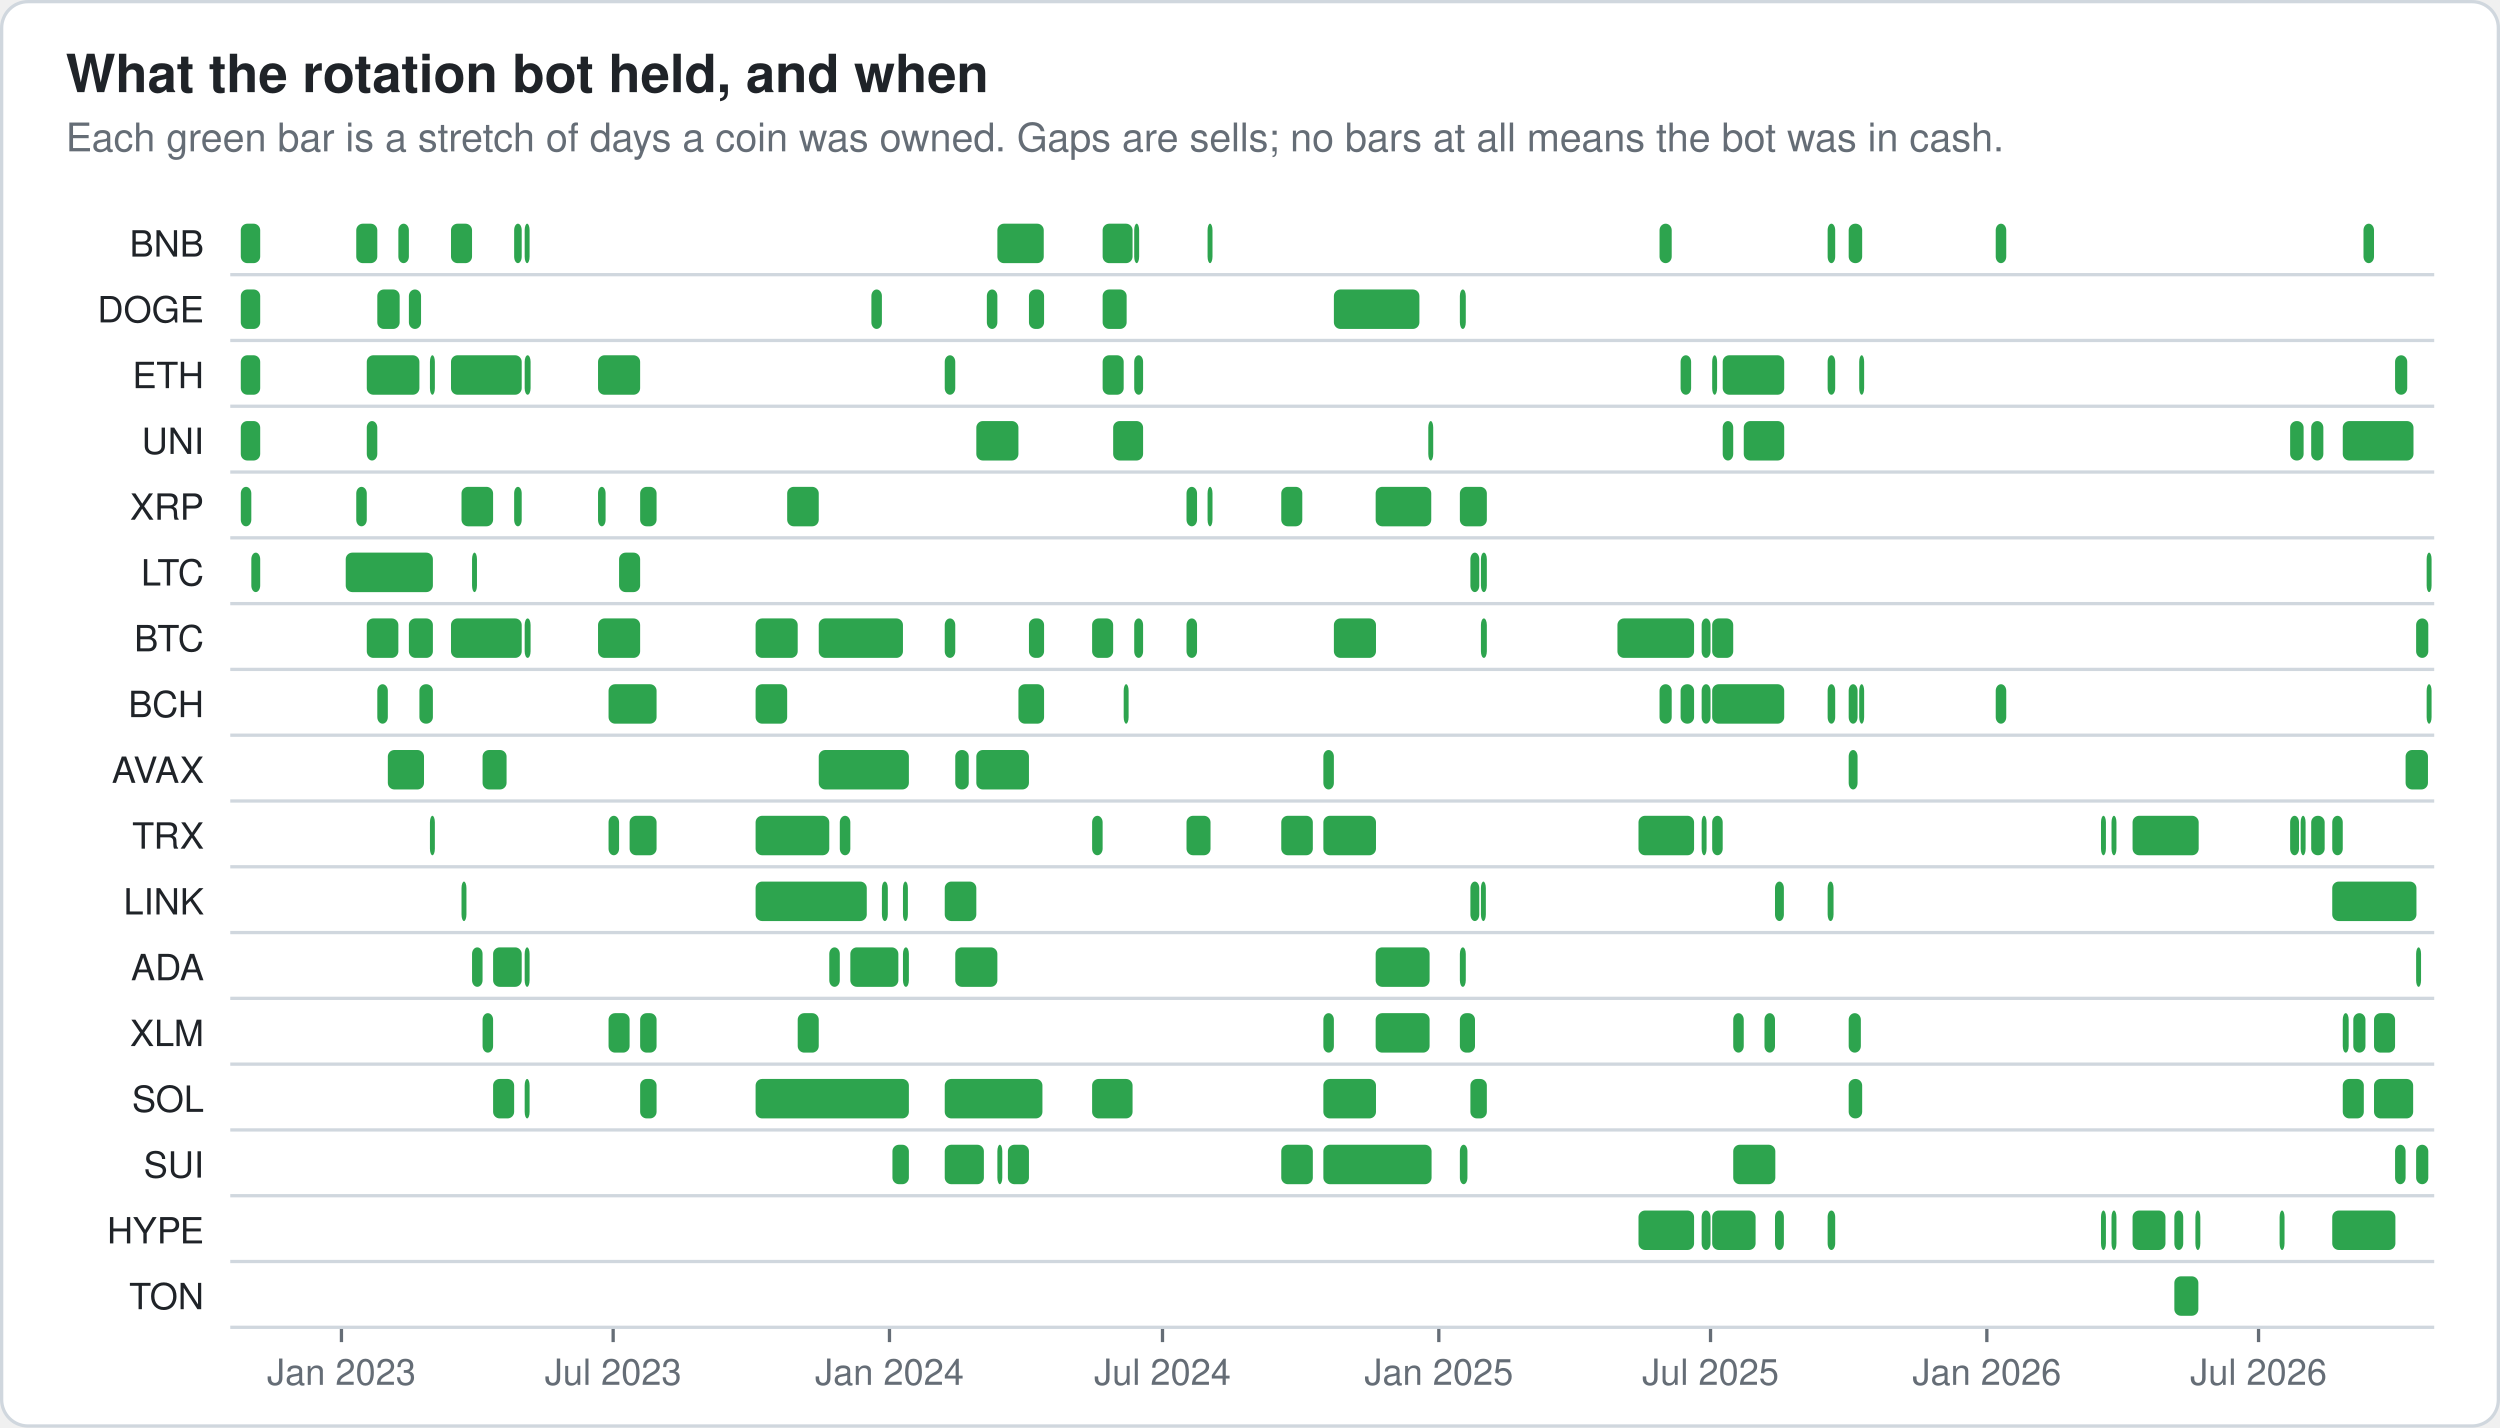
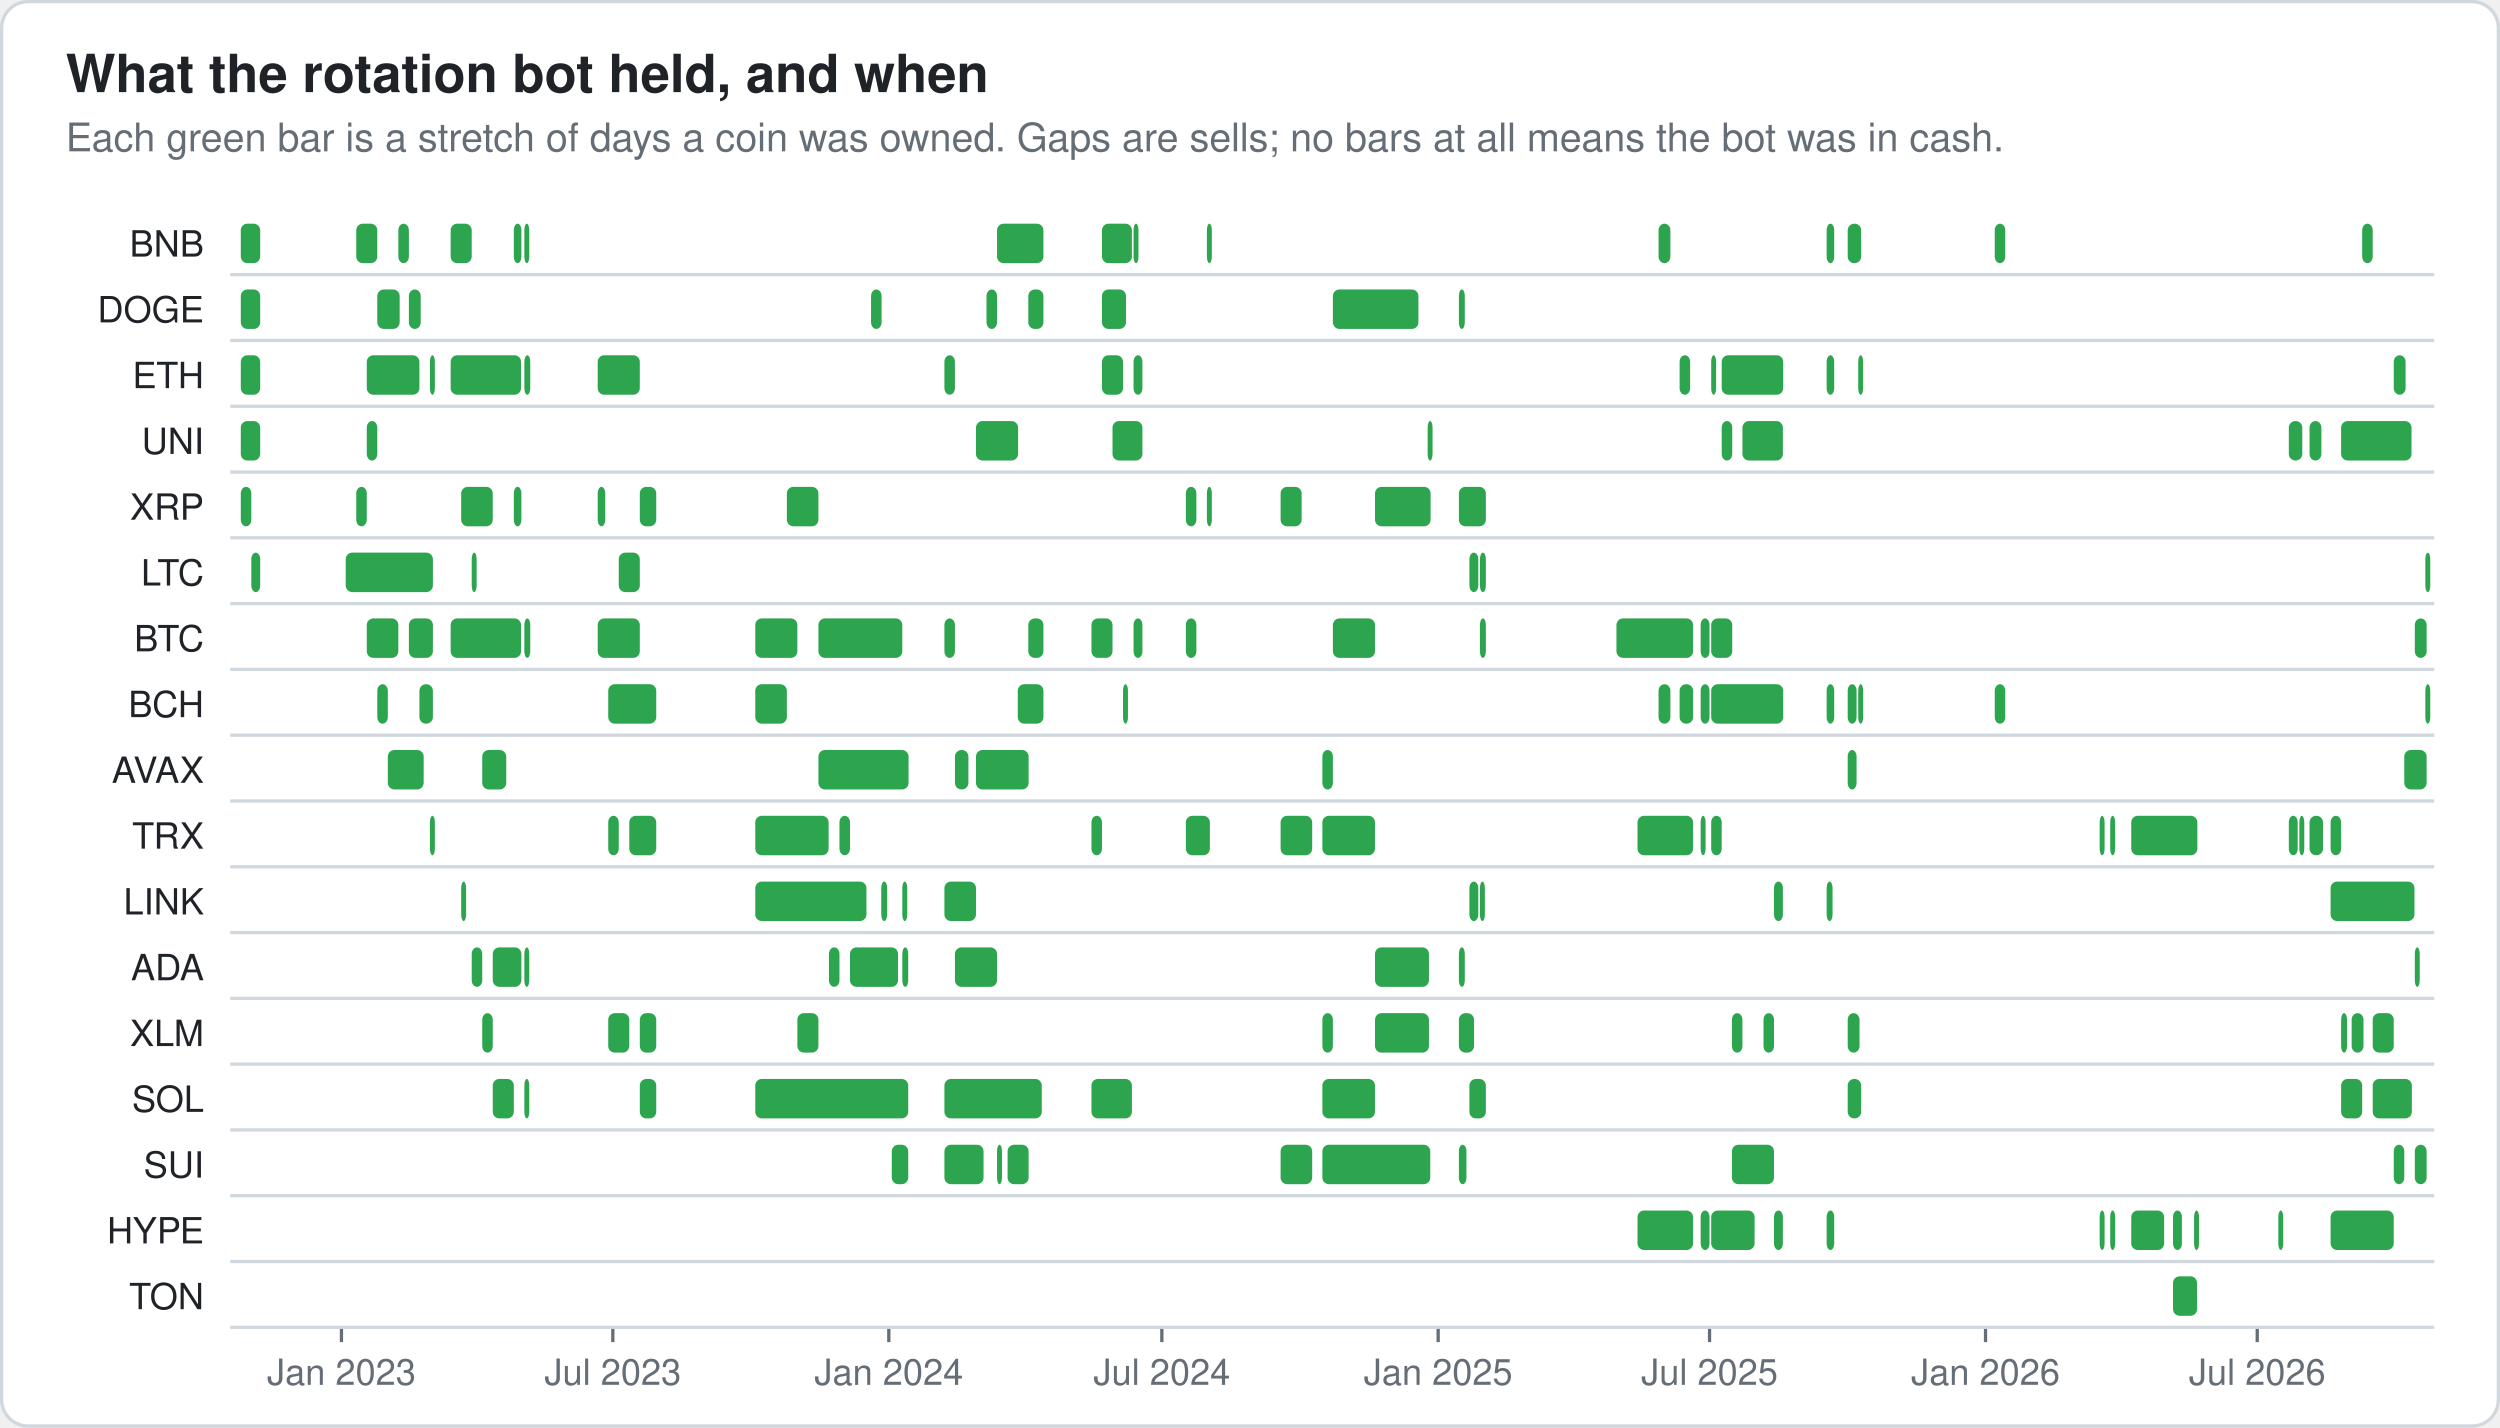
<svg xmlns="http://www.w3.org/2000/svg" width="760" height="434" viewBox="0 0 760 434" font-family="Helvetica, Arial, sans-serif">
  <rect x="0.5" y="0.5" width="759" height="433" rx="8" fill="#ffffff" stroke="#d0d7de" />
  <text x="20" y="28" font-size="16" font-weight="bold" fill="#1f2328">What the rotation bot held, and when</text>
  <text x="20" y="46" font-size="12" fill="#656d76">Each green bar is a stretch of days a coin was owned. Gaps are sells; no bars at all means the bot was in cash.</text>
  <text x="62" y="78" font-size="11" text-anchor="end" fill="#1f2328">BNB</text>
  <line x1="70" y1="83.5" x2="740" y2="83.5" stroke="#d0d7de" />
  <rect x="73.2" y="68" width="5.9" height="12" rx="2" fill="#2da44e" />
  <rect x="108.3" y="68" width="6.4" height="12" rx="2" fill="#2da44e" />
  <rect x="121.1" y="68" width="3.2" height="12" rx="2" fill="#2da44e" />
-   <rect x="137.1" y="68" width="6.4" height="12" rx="2" fill="#2da44e" />
-   <rect x="156.3" y="68" width="2.3" height="12" rx="2" fill="#2da44e" />
-   <rect x="159.5" y="68" width="1.5" height="12" rx="2" fill="#2da44e" />
-   <rect x="303.2" y="68" width="14.1" height="12" rx="2" fill="#2da44e" />
-   <rect x="335.2" y="68" width="9.1" height="12" rx="2" fill="#2da44e" />
-   <rect x="344.8" y="68" width="1.5" height="12" rx="2" fill="#2da44e" />
-   <rect x="367.1" y="68" width="1.5" height="12" rx="2" fill="#2da44e" />
-   <rect x="504.5" y="68" width="3.7" height="12" rx="2" fill="#2da44e" />
-   <rect x="555.6" y="68" width="2.3" height="12" rx="2" fill="#2da44e" />
-   <rect x="562.0" y="68" width="4.1" height="12" rx="2" fill="#2da44e" />
-   <rect x="606.7" y="68" width="3.2" height="12" rx="2" fill="#2da44e" />
-   <rect x="718.5" y="68" width="3.2" height="12" rx="2" fill="#2da44e" />
+   <rect x="137.0" y="68" width="6.4" height="12" rx="2" fill="#2da44e" />
+   <rect x="156.2" y="68" width="2.3" height="12" rx="2" fill="#2da44e" />
+   <rect x="159.4" y="68" width="1.5" height="12" rx="2" fill="#2da44e" />
+   <rect x="303.1" y="68" width="14.1" height="12" rx="2" fill="#2da44e" />
+   <rect x="335.0" y="68" width="9.1" height="12" rx="2" fill="#2da44e" />
+   <rect x="344.6" y="68" width="1.5" height="12" rx="2" fill="#2da44e" />
+   <rect x="366.9" y="68" width="1.5" height="12" rx="2" fill="#2da44e" />
+   <rect x="504.2" y="68" width="3.6" height="12" rx="2" fill="#2da44e" />
+   <rect x="555.3" y="68" width="2.3" height="12" rx="2" fill="#2da44e" />
+   <rect x="561.7" y="68" width="4.1" height="12" rx="2" fill="#2da44e" />
+   <rect x="606.4" y="68" width="3.2" height="12" rx="2" fill="#2da44e" />
+   <rect x="718.1" y="68" width="3.2" height="12" rx="2" fill="#2da44e" />
  <text x="62" y="98" font-size="11" text-anchor="end" fill="#1f2328">DOGE</text>
  <line x1="70" y1="103.5" x2="740" y2="103.5" stroke="#d0d7de" />
  <rect x="73.2" y="88" width="5.9" height="12" rx="2" fill="#2da44e" />
  <rect x="114.7" y="88" width="6.8" height="12" rx="2" fill="#2da44e" />
-   <rect x="124.3" y="88" width="3.7" height="12" rx="2" fill="#2da44e" />
-   <rect x="264.9" y="88" width="3.2" height="12" rx="2" fill="#2da44e" />
-   <rect x="300.0" y="88" width="3.2" height="12" rx="2" fill="#2da44e" />
-   <rect x="312.8" y="88" width="4.6" height="12" rx="2" fill="#2da44e" />
-   <rect x="335.2" y="88" width="7.3" height="12" rx="2" fill="#2da44e" />
-   <rect x="405.5" y="88" width="26.0" height="12" rx="2" fill="#2da44e" />
-   <rect x="443.8" y="88" width="1.8" height="12" rx="2" fill="#2da44e" />
+   <rect x="124.3" y="88" width="3.6" height="12" rx="2" fill="#2da44e" />
+   <rect x="264.8" y="88" width="3.2" height="12" rx="2" fill="#2da44e" />
+   <rect x="299.9" y="88" width="3.2" height="12" rx="2" fill="#2da44e" />
+   <rect x="312.6" y="88" width="4.6" height="12" rx="2" fill="#2da44e" />
+   <rect x="335.0" y="88" width="7.3" height="12" rx="2" fill="#2da44e" />
+   <rect x="405.2" y="88" width="26.0" height="12" rx="2" fill="#2da44e" />
+   <rect x="443.5" y="88" width="1.8" height="12" rx="2" fill="#2da44e" />
  <text x="62" y="118" font-size="11" text-anchor="end" fill="#1f2328">ETH</text>
  <line x1="70" y1="123.5" x2="740" y2="123.5" stroke="#d0d7de" />
  <rect x="73.2" y="108" width="5.9" height="12" rx="2" fill="#2da44e" />
  <rect x="111.5" y="108" width="16.0" height="12" rx="2" fill="#2da44e" />
  <rect x="130.7" y="108" width="1.5" height="12" rx="2" fill="#2da44e" />
-   <rect x="137.1" y="108" width="21.5" height="12" rx="2" fill="#2da44e" />
-   <rect x="159.5" y="108" width="1.8" height="12" rx="2" fill="#2da44e" />
-   <rect x="181.8" y="108" width="12.8" height="12" rx="2" fill="#2da44e" />
-   <rect x="287.2" y="108" width="3.2" height="12" rx="2" fill="#2da44e" />
-   <rect x="335.2" y="108" width="6.4" height="12" rx="2" fill="#2da44e" />
-   <rect x="344.8" y="108" width="2.7" height="12" rx="2" fill="#2da44e" />
-   <rect x="510.9" y="108" width="3.2" height="12" rx="2" fill="#2da44e" />
-   <rect x="520.5" y="108" width="1.5" height="12" rx="2" fill="#2da44e" />
-   <rect x="523.7" y="108" width="18.7" height="12" rx="2" fill="#2da44e" />
-   <rect x="555.6" y="108" width="2.3" height="12" rx="2" fill="#2da44e" />
-   <rect x="565.2" y="108" width="1.5" height="12" rx="2" fill="#2da44e" />
-   <rect x="728.1" y="108" width="3.7" height="12" rx="2" fill="#2da44e" />
+   <rect x="137.0" y="108" width="21.4" height="12" rx="2" fill="#2da44e" />
+   <rect x="159.4" y="108" width="1.8" height="12" rx="2" fill="#2da44e" />
+   <rect x="181.7" y="108" width="12.8" height="12" rx="2" fill="#2da44e" />
+   <rect x="287.1" y="108" width="3.2" height="12" rx="2" fill="#2da44e" />
+   <rect x="335.0" y="108" width="6.4" height="12" rx="2" fill="#2da44e" />
+   <rect x="344.6" y="108" width="2.7" height="12" rx="2" fill="#2da44e" />
+   <rect x="510.6" y="108" width="3.2" height="12" rx="2" fill="#2da44e" />
+   <rect x="520.2" y="108" width="1.5" height="12" rx="2" fill="#2da44e" />
+   <rect x="523.4" y="108" width="18.7" height="12" rx="2" fill="#2da44e" />
+   <rect x="555.3" y="108" width="2.3" height="12" rx="2" fill="#2da44e" />
+   <rect x="564.9" y="108" width="1.5" height="12" rx="2" fill="#2da44e" />
+   <rect x="727.7" y="108" width="3.6" height="12" rx="2" fill="#2da44e" />
  <text x="62" y="138" font-size="11" text-anchor="end" fill="#1f2328">UNI</text>
  <line x1="70" y1="143.5" x2="740" y2="143.5" stroke="#d0d7de" />
  <rect x="73.2" y="128" width="5.9" height="12" rx="2" fill="#2da44e" />
  <rect x="111.5" y="128" width="3.2" height="12" rx="2" fill="#2da44e" />
-   <rect x="296.8" y="128" width="12.8" height="12" rx="2" fill="#2da44e" />
-   <rect x="338.4" y="128" width="9.1" height="12" rx="2" fill="#2da44e" />
-   <rect x="434.2" y="128" width="1.5" height="12" rx="2" fill="#2da44e" />
-   <rect x="523.7" y="128" width="3.2" height="12" rx="2" fill="#2da44e" />
-   <rect x="530.1" y="128" width="12.3" height="12" rx="2" fill="#2da44e" />
-   <rect x="696.2" y="128" width="4.1" height="12" rx="2" fill="#2da44e" />
-   <rect x="702.6" y="128" width="3.7" height="12" rx="2" fill="#2da44e" />
-   <rect x="712.2" y="128" width="21.5" height="12" rx="2" fill="#2da44e" />
+   <rect x="296.7" y="128" width="12.8" height="12" rx="2" fill="#2da44e" />
+   <rect x="338.2" y="128" width="9.1" height="12" rx="2" fill="#2da44e" />
+   <rect x="434.0" y="128" width="1.5" height="12" rx="2" fill="#2da44e" />
+   <rect x="523.4" y="128" width="3.2" height="12" rx="2" fill="#2da44e" />
+   <rect x="529.7" y="128" width="12.3" height="12" rx="2" fill="#2da44e" />
+   <rect x="695.8" y="128" width="4.1" height="12" rx="2" fill="#2da44e" />
+   <rect x="702.1" y="128" width="3.6" height="12" rx="2" fill="#2da44e" />
+   <rect x="711.7" y="128" width="21.4" height="12" rx="2" fill="#2da44e" />
  <text x="62" y="158" font-size="11" text-anchor="end" fill="#1f2328">XRP</text>
  <line x1="70" y1="163.5" x2="740" y2="163.5" stroke="#d0d7de" />
  <rect x="73.2" y="148" width="3.2" height="12" rx="2" fill="#2da44e" />
  <rect x="108.3" y="148" width="3.2" height="12" rx="2" fill="#2da44e" />
-   <rect x="140.3" y="148" width="9.6" height="12" rx="2" fill="#2da44e" />
-   <rect x="156.3" y="148" width="2.3" height="12" rx="2" fill="#2da44e" />
-   <rect x="181.8" y="148" width="2.3" height="12" rx="2" fill="#2da44e" />
-   <rect x="194.6" y="148" width="5.0" height="12" rx="2" fill="#2da44e" />
-   <rect x="239.3" y="148" width="9.6" height="12" rx="2" fill="#2da44e" />
-   <rect x="360.7" y="148" width="3.2" height="12" rx="2" fill="#2da44e" />
-   <rect x="367.1" y="148" width="1.5" height="12" rx="2" fill="#2da44e" />
-   <rect x="389.5" y="148" width="6.4" height="12" rx="2" fill="#2da44e" />
-   <rect x="418.2" y="148" width="16.9" height="12" rx="2" fill="#2da44e" />
-   <rect x="443.8" y="148" width="8.2" height="12" rx="2" fill="#2da44e" />
+   <rect x="140.2" y="148" width="9.6" height="12" rx="2" fill="#2da44e" />
+   <rect x="156.2" y="148" width="2.3" height="12" rx="2" fill="#2da44e" />
+   <rect x="181.7" y="148" width="2.3" height="12" rx="2" fill="#2da44e" />
+   <rect x="194.5" y="148" width="5.0" height="12" rx="2" fill="#2da44e" />
+   <rect x="239.2" y="148" width="9.6" height="12" rx="2" fill="#2da44e" />
+   <rect x="360.5" y="148" width="3.2" height="12" rx="2" fill="#2da44e" />
+   <rect x="366.9" y="148" width="1.5" height="12" rx="2" fill="#2da44e" />
+   <rect x="389.3" y="148" width="6.4" height="12" rx="2" fill="#2da44e" />
+   <rect x="418.0" y="148" width="16.9" height="12" rx="2" fill="#2da44e" />
+   <rect x="443.5" y="148" width="8.2" height="12" rx="2" fill="#2da44e" />
  <text x="62" y="178" font-size="11" text-anchor="end" fill="#1f2328">LTC</text>
  <line x1="70" y1="183.5" x2="740" y2="183.5" stroke="#d0d7de" />
  <rect x="76.4" y="168" width="2.7" height="12" rx="2" fill="#2da44e" />
  <rect x="105.1" y="168" width="26.5" height="12" rx="2" fill="#2da44e" />
-   <rect x="143.5" y="168" width="1.5" height="12" rx="2" fill="#2da44e" />
-   <rect x="188.2" y="168" width="6.4" height="12" rx="2" fill="#2da44e" />
-   <rect x="447.0" y="168" width="2.7" height="12" rx="2" fill="#2da44e" />
-   <rect x="450.2" y="168" width="1.8" height="12" rx="2" fill="#2da44e" />
-   <rect x="737.7" y="168" width="1.5" height="12" rx="2" fill="#2da44e" />
+   <rect x="143.4" y="168" width="1.5" height="12" rx="2" fill="#2da44e" />
+   <rect x="188.1" y="168" width="6.4" height="12" rx="2" fill="#2da44e" />
+   <rect x="446.7" y="168" width="2.7" height="12" rx="2" fill="#2da44e" />
+   <rect x="449.9" y="168" width="1.8" height="12" rx="2" fill="#2da44e" />
+   <rect x="737.3" y="168" width="1.5" height="12" rx="2" fill="#2da44e" />
  <text x="62" y="198" font-size="11" text-anchor="end" fill="#1f2328">BTC</text>
  <line x1="70" y1="203.5" x2="740" y2="203.5" stroke="#d0d7de" />
  <rect x="111.5" y="188" width="9.6" height="12" rx="2" fill="#2da44e" />
  <rect x="124.3" y="188" width="7.3" height="12" rx="2" fill="#2da44e" />
-   <rect x="137.1" y="188" width="21.5" height="12" rx="2" fill="#2da44e" />
-   <rect x="159.5" y="188" width="1.8" height="12" rx="2" fill="#2da44e" />
-   <rect x="181.8" y="188" width="12.8" height="12" rx="2" fill="#2da44e" />
-   <rect x="229.7" y="188" width="12.8" height="12" rx="2" fill="#2da44e" />
-   <rect x="248.9" y="188" width="25.6" height="12" rx="2" fill="#2da44e" />
-   <rect x="287.2" y="188" width="3.2" height="12" rx="2" fill="#2da44e" />
-   <rect x="312.8" y="188" width="4.6" height="12" rx="2" fill="#2da44e" />
-   <rect x="332.0" y="188" width="6.4" height="12" rx="2" fill="#2da44e" />
-   <rect x="344.8" y="188" width="2.7" height="12" rx="2" fill="#2da44e" />
-   <rect x="360.7" y="188" width="3.2" height="12" rx="2" fill="#2da44e" />
-   <rect x="405.5" y="188" width="12.8" height="12" rx="2" fill="#2da44e" />
-   <rect x="450.2" y="188" width="1.8" height="12" rx="2" fill="#2da44e" />
-   <rect x="491.7" y="188" width="23.3" height="12" rx="2" fill="#2da44e" />
-   <rect x="517.3" y="188" width="2.7" height="12" rx="2" fill="#2da44e" />
-   <rect x="520.5" y="188" width="6.4" height="12" rx="2" fill="#2da44e" />
-   <rect x="734.5" y="188" width="3.7" height="12" rx="2" fill="#2da44e" />
+   <rect x="137.0" y="188" width="21.4" height="12" rx="2" fill="#2da44e" />
+   <rect x="159.4" y="188" width="1.8" height="12" rx="2" fill="#2da44e" />
+   <rect x="181.7" y="188" width="12.8" height="12" rx="2" fill="#2da44e" />
+   <rect x="229.6" y="188" width="12.8" height="12" rx="2" fill="#2da44e" />
+   <rect x="248.8" y="188" width="25.5" height="12" rx="2" fill="#2da44e" />
+   <rect x="287.1" y="188" width="3.2" height="12" rx="2" fill="#2da44e" />
+   <rect x="312.6" y="188" width="4.6" height="12" rx="2" fill="#2da44e" />
+   <rect x="331.8" y="188" width="6.4" height="12" rx="2" fill="#2da44e" />
+   <rect x="344.6" y="188" width="2.7" height="12" rx="2" fill="#2da44e" />
+   <rect x="360.5" y="188" width="3.2" height="12" rx="2" fill="#2da44e" />
+   <rect x="405.2" y="188" width="12.8" height="12" rx="2" fill="#2da44e" />
+   <rect x="449.9" y="188" width="1.8" height="12" rx="2" fill="#2da44e" />
+   <rect x="491.4" y="188" width="23.3" height="12" rx="2" fill="#2da44e" />
+   <rect x="517.0" y="188" width="2.7" height="12" rx="2" fill="#2da44e" />
+   <rect x="520.2" y="188" width="6.4" height="12" rx="2" fill="#2da44e" />
+   <rect x="734.1" y="188" width="3.6" height="12" rx="2" fill="#2da44e" />
  <text x="62" y="218" font-size="11" text-anchor="end" fill="#1f2328">BCH</text>
  <line x1="70" y1="223.5" x2="740" y2="223.5" stroke="#d0d7de" />
  <rect x="114.7" y="208" width="3.2" height="12" rx="2" fill="#2da44e" />
  <rect x="127.5" y="208" width="4.1" height="12" rx="2" fill="#2da44e" />
-   <rect x="185.0" y="208" width="14.6" height="12" rx="2" fill="#2da44e" />
-   <rect x="229.7" y="208" width="9.6" height="12" rx="2" fill="#2da44e" />
-   <rect x="309.6" y="208" width="7.8" height="12" rx="2" fill="#2da44e" />
-   <rect x="341.6" y="208" width="1.5" height="12" rx="2" fill="#2da44e" />
-   <rect x="504.5" y="208" width="3.7" height="12" rx="2" fill="#2da44e" />
-   <rect x="510.9" y="208" width="4.1" height="12" rx="2" fill="#2da44e" />
-   <rect x="517.3" y="208" width="2.7" height="12" rx="2" fill="#2da44e" />
-   <rect x="520.5" y="208" width="21.9" height="12" rx="2" fill="#2da44e" />
-   <rect x="555.6" y="208" width="2.3" height="12" rx="2" fill="#2da44e" />
-   <rect x="562.0" y="208" width="2.7" height="12" rx="2" fill="#2da44e" />
-   <rect x="565.2" y="208" width="1.5" height="12" rx="2" fill="#2da44e" />
-   <rect x="606.7" y="208" width="3.2" height="12" rx="2" fill="#2da44e" />
-   <rect x="737.7" y="208" width="1.5" height="12" rx="2" fill="#2da44e" />
+   <rect x="184.9" y="208" width="14.6" height="12" rx="2" fill="#2da44e" />
+   <rect x="229.6" y="208" width="9.6" height="12" rx="2" fill="#2da44e" />
+   <rect x="309.4" y="208" width="7.8" height="12" rx="2" fill="#2da44e" />
+   <rect x="341.4" y="208" width="1.5" height="12" rx="2" fill="#2da44e" />
+   <rect x="504.2" y="208" width="3.6" height="12" rx="2" fill="#2da44e" />
+   <rect x="510.6" y="208" width="4.1" height="12" rx="2" fill="#2da44e" />
+   <rect x="517.0" y="208" width="2.7" height="12" rx="2" fill="#2da44e" />
+   <rect x="520.2" y="208" width="21.9" height="12" rx="2" fill="#2da44e" />
+   <rect x="555.3" y="208" width="2.3" height="12" rx="2" fill="#2da44e" />
+   <rect x="561.7" y="208" width="2.7" height="12" rx="2" fill="#2da44e" />
+   <rect x="564.9" y="208" width="1.5" height="12" rx="2" fill="#2da44e" />
+   <rect x="606.4" y="208" width="3.2" height="12" rx="2" fill="#2da44e" />
+   <rect x="737.3" y="208" width="1.5" height="12" rx="2" fill="#2da44e" />
  <text x="62" y="238" font-size="11" text-anchor="end" fill="#1f2328">AVAX</text>
  <line x1="70" y1="243.5" x2="740" y2="243.5" stroke="#d0d7de" />
-   <rect x="117.9" y="228" width="11.0" height="12" rx="2" fill="#2da44e" />
-   <rect x="146.7" y="228" width="7.3" height="12" rx="2" fill="#2da44e" />
-   <rect x="248.9" y="228" width="27.4" height="12" rx="2" fill="#2da44e" />
-   <rect x="290.4" y="228" width="4.1" height="12" rx="2" fill="#2da44e" />
-   <rect x="296.8" y="228" width="16.0" height="12" rx="2" fill="#2da44e" />
-   <rect x="402.3" y="228" width="3.2" height="12" rx="2" fill="#2da44e" />
-   <rect x="562.0" y="228" width="2.7" height="12" rx="2" fill="#2da44e" />
-   <rect x="731.3" y="228" width="6.8" height="12" rx="2" fill="#2da44e" />
+   <rect x="117.9" y="228" width="10.9" height="12" rx="2" fill="#2da44e" />
+   <rect x="146.6" y="228" width="7.3" height="12" rx="2" fill="#2da44e" />
+   <rect x="248.8" y="228" width="27.4" height="12" rx="2" fill="#2da44e" />
+   <rect x="290.3" y="228" width="4.1" height="12" rx="2" fill="#2da44e" />
+   <rect x="296.7" y="228" width="16.0" height="12" rx="2" fill="#2da44e" />
+   <rect x="402.0" y="228" width="3.2" height="12" rx="2" fill="#2da44e" />
+   <rect x="561.7" y="228" width="2.7" height="12" rx="2" fill="#2da44e" />
+   <rect x="730.9" y="228" width="6.8" height="12" rx="2" fill="#2da44e" />
  <text x="62" y="258" font-size="11" text-anchor="end" fill="#1f2328">TRX</text>
  <line x1="70" y1="263.5" x2="740" y2="263.5" stroke="#d0d7de" />
  <rect x="130.7" y="248" width="1.5" height="12" rx="2" fill="#2da44e" />
-   <rect x="185.0" y="248" width="3.2" height="12" rx="2" fill="#2da44e" />
-   <rect x="191.4" y="248" width="8.2" height="12" rx="2" fill="#2da44e" />
-   <rect x="229.7" y="248" width="22.4" height="12" rx="2" fill="#2da44e" />
-   <rect x="255.3" y="248" width="3.2" height="12" rx="2" fill="#2da44e" />
-   <rect x="332.0" y="248" width="3.2" height="12" rx="2" fill="#2da44e" />
-   <rect x="360.7" y="248" width="7.3" height="12" rx="2" fill="#2da44e" />
-   <rect x="389.5" y="248" width="9.6" height="12" rx="2" fill="#2da44e" />
-   <rect x="402.3" y="248" width="16.0" height="12" rx="2" fill="#2da44e" />
-   <rect x="498.1" y="248" width="16.9" height="12" rx="2" fill="#2da44e" />
-   <rect x="517.3" y="248" width="1.5" height="12" rx="2" fill="#2da44e" />
-   <rect x="520.5" y="248" width="3.2" height="12" rx="2" fill="#2da44e" />
-   <rect x="638.7" y="248" width="1.5" height="12" rx="2" fill="#2da44e" />
-   <rect x="641.9" y="248" width="1.5" height="12" rx="2" fill="#2da44e" />
-   <rect x="648.3" y="248" width="20.1" height="12" rx="2" fill="#2da44e" />
-   <rect x="696.2" y="248" width="2.7" height="12" rx="2" fill="#2da44e" />
-   <rect x="699.4" y="248" width="1.5" height="12" rx="2" fill="#2da44e" />
-   <rect x="702.6" y="248" width="4.1" height="12" rx="2" fill="#2da44e" />
-   <rect x="709.0" y="248" width="3.2" height="12" rx="2" fill="#2da44e" />
+   <rect x="184.9" y="248" width="3.2" height="12" rx="2" fill="#2da44e" />
+   <rect x="191.3" y="248" width="8.2" height="12" rx="2" fill="#2da44e" />
+   <rect x="229.6" y="248" width="22.3" height="12" rx="2" fill="#2da44e" />
+   <rect x="255.2" y="248" width="3.2" height="12" rx="2" fill="#2da44e" />
+   <rect x="331.8" y="248" width="3.2" height="12" rx="2" fill="#2da44e" />
+   <rect x="360.5" y="248" width="7.3" height="12" rx="2" fill="#2da44e" />
+   <rect x="389.3" y="248" width="9.6" height="12" rx="2" fill="#2da44e" />
+   <rect x="402.0" y="248" width="16.0" height="12" rx="2" fill="#2da44e" />
+   <rect x="497.8" y="248" width="16.9" height="12" rx="2" fill="#2da44e" />
+   <rect x="517.0" y="248" width="1.5" height="12" rx="2" fill="#2da44e" />
+   <rect x="520.2" y="248" width="3.2" height="12" rx="2" fill="#2da44e" />
+   <rect x="638.3" y="248" width="1.5" height="12" rx="2" fill="#2da44e" />
+   <rect x="641.5" y="248" width="1.5" height="12" rx="2" fill="#2da44e" />
+   <rect x="647.9" y="248" width="20.1" height="12" rx="2" fill="#2da44e" />
+   <rect x="695.8" y="248" width="2.7" height="12" rx="2" fill="#2da44e" />
+   <rect x="699.0" y="248" width="1.5" height="12" rx="2" fill="#2da44e" />
+   <rect x="702.1" y="248" width="4.1" height="12" rx="2" fill="#2da44e" />
+   <rect x="708.5" y="248" width="3.2" height="12" rx="2" fill="#2da44e" />
  <text x="62" y="278" font-size="11" text-anchor="end" fill="#1f2328">LINK</text>
  <line x1="70" y1="283.5" x2="740" y2="283.5" stroke="#d0d7de" />
-   <rect x="140.3" y="268" width="1.5" height="12" rx="2" fill="#2da44e" />
-   <rect x="229.7" y="268" width="33.8" height="12" rx="2" fill="#2da44e" />
-   <rect x="268.1" y="268" width="1.8" height="12" rx="2" fill="#2da44e" />
-   <rect x="274.5" y="268" width="1.5" height="12" rx="2" fill="#2da44e" />
-   <rect x="287.2" y="268" width="9.6" height="12" rx="2" fill="#2da44e" />
-   <rect x="447.0" y="268" width="2.7" height="12" rx="2" fill="#2da44e" />
-   <rect x="450.2" y="268" width="1.5" height="12" rx="2" fill="#2da44e" />
-   <rect x="539.6" y="268" width="2.7" height="12" rx="2" fill="#2da44e" />
-   <rect x="555.6" y="268" width="1.8" height="12" rx="2" fill="#2da44e" />
-   <rect x="709.0" y="268" width="25.6" height="12" rx="2" fill="#2da44e" />
+   <rect x="140.2" y="268" width="1.5" height="12" rx="2" fill="#2da44e" />
+   <rect x="229.6" y="268" width="33.8" height="12" rx="2" fill="#2da44e" />
+   <rect x="267.9" y="268" width="1.8" height="12" rx="2" fill="#2da44e" />
+   <rect x="274.3" y="268" width="1.5" height="12" rx="2" fill="#2da44e" />
+   <rect x="287.1" y="268" width="9.6" height="12" rx="2" fill="#2da44e" />
+   <rect x="446.7" y="268" width="2.7" height="12" rx="2" fill="#2da44e" />
+   <rect x="449.9" y="268" width="1.5" height="12" rx="2" fill="#2da44e" />
+   <rect x="539.3" y="268" width="2.7" height="12" rx="2" fill="#2da44e" />
+   <rect x="555.3" y="268" width="1.8" height="12" rx="2" fill="#2da44e" />
+   <rect x="708.5" y="268" width="25.5" height="12" rx="2" fill="#2da44e" />
  <text x="62" y="298" font-size="11" text-anchor="end" fill="#1f2328">ADA</text>
  <line x1="70" y1="303.5" x2="740" y2="303.5" stroke="#d0d7de" />
-   <rect x="143.5" y="288" width="3.2" height="12" rx="2" fill="#2da44e" />
-   <rect x="149.9" y="288" width="8.7" height="12" rx="2" fill="#2da44e" />
-   <rect x="159.5" y="288" width="1.5" height="12" rx="2" fill="#2da44e" />
-   <rect x="252.1" y="288" width="3.2" height="12" rx="2" fill="#2da44e" />
-   <rect x="258.5" y="288" width="14.6" height="12" rx="2" fill="#2da44e" />
-   <rect x="274.5" y="288" width="1.8" height="12" rx="2" fill="#2da44e" />
-   <rect x="290.4" y="288" width="12.8" height="12" rx="2" fill="#2da44e" />
-   <rect x="418.2" y="288" width="16.4" height="12" rx="2" fill="#2da44e" />
-   <rect x="443.8" y="288" width="1.8" height="12" rx="2" fill="#2da44e" />
-   <rect x="734.5" y="288" width="1.5" height="12" rx="2" fill="#2da44e" />
+   <rect x="143.4" y="288" width="3.2" height="12" rx="2" fill="#2da44e" />
+   <rect x="149.8" y="288" width="8.7" height="12" rx="2" fill="#2da44e" />
+   <rect x="159.4" y="288" width="1.5" height="12" rx="2" fill="#2da44e" />
+   <rect x="252.0" y="288" width="3.2" height="12" rx="2" fill="#2da44e" />
+   <rect x="258.4" y="288" width="14.6" height="12" rx="2" fill="#2da44e" />
+   <rect x="274.3" y="288" width="1.8" height="12" rx="2" fill="#2da44e" />
+   <rect x="290.3" y="288" width="12.8" height="12" rx="2" fill="#2da44e" />
+   <rect x="418.0" y="288" width="16.4" height="12" rx="2" fill="#2da44e" />
+   <rect x="443.5" y="288" width="1.8" height="12" rx="2" fill="#2da44e" />
+   <rect x="734.1" y="288" width="1.5" height="12" rx="2" fill="#2da44e" />
  <text x="62" y="318" font-size="11" text-anchor="end" fill="#1f2328">XLM</text>
  <line x1="70" y1="323.5" x2="740" y2="323.5" stroke="#d0d7de" />
-   <rect x="146.7" y="308" width="3.2" height="12" rx="2" fill="#2da44e" />
-   <rect x="185.0" y="308" width="6.4" height="12" rx="2" fill="#2da44e" />
-   <rect x="194.6" y="308" width="5.0" height="12" rx="2" fill="#2da44e" />
-   <rect x="242.5" y="308" width="6.4" height="12" rx="2" fill="#2da44e" />
-   <rect x="402.3" y="308" width="3.2" height="12" rx="2" fill="#2da44e" />
-   <rect x="418.2" y="308" width="16.4" height="12" rx="2" fill="#2da44e" />
-   <rect x="443.8" y="308" width="4.6" height="12" rx="2" fill="#2da44e" />
-   <rect x="526.9" y="308" width="3.2" height="12" rx="2" fill="#2da44e" />
-   <rect x="536.4" y="308" width="3.2" height="12" rx="2" fill="#2da44e" />
-   <rect x="562.0" y="308" width="3.7" height="12" rx="2" fill="#2da44e" />
-   <rect x="712.2" y="308" width="1.8" height="12" rx="2" fill="#2da44e" />
-   <rect x="715.4" y="308" width="3.7" height="12" rx="2" fill="#2da44e" />
-   <rect x="721.7" y="308" width="6.4" height="12" rx="2" fill="#2da44e" />
+   <rect x="146.6" y="308" width="3.2" height="12" rx="2" fill="#2da44e" />
+   <rect x="184.9" y="308" width="6.4" height="12" rx="2" fill="#2da44e" />
+   <rect x="194.5" y="308" width="5.0" height="12" rx="2" fill="#2da44e" />
+   <rect x="242.4" y="308" width="6.4" height="12" rx="2" fill="#2da44e" />
+   <rect x="402.0" y="308" width="3.2" height="12" rx="2" fill="#2da44e" />
+   <rect x="418.0" y="308" width="16.4" height="12" rx="2" fill="#2da44e" />
+   <rect x="443.5" y="308" width="4.6" height="12" rx="2" fill="#2da44e" />
+   <rect x="526.5" y="308" width="3.2" height="12" rx="2" fill="#2da44e" />
+   <rect x="536.1" y="308" width="3.2" height="12" rx="2" fill="#2da44e" />
+   <rect x="561.7" y="308" width="3.6" height="12" rx="2" fill="#2da44e" />
+   <rect x="711.7" y="308" width="1.8" height="12" rx="2" fill="#2da44e" />
+   <rect x="714.9" y="308" width="3.6" height="12" rx="2" fill="#2da44e" />
+   <rect x="721.3" y="308" width="6.4" height="12" rx="2" fill="#2da44e" />
  <text x="62" y="338" font-size="11" text-anchor="end" fill="#1f2328">SOL</text>
  <line x1="70" y1="343.5" x2="740" y2="343.5" stroke="#d0d7de" />
-   <rect x="149.9" y="328" width="6.4" height="12" rx="2" fill="#2da44e" />
-   <rect x="159.5" y="328" width="1.5" height="12" rx="2" fill="#2da44e" />
-   <rect x="194.6" y="328" width="5.0" height="12" rx="2" fill="#2da44e" />
-   <rect x="229.7" y="328" width="46.6" height="12" rx="2" fill="#2da44e" />
-   <rect x="287.2" y="328" width="29.7" height="12" rx="2" fill="#2da44e" />
-   <rect x="332.0" y="328" width="12.3" height="12" rx="2" fill="#2da44e" />
-   <rect x="402.3" y="328" width="16.0" height="12" rx="2" fill="#2da44e" />
-   <rect x="447.0" y="328" width="5.0" height="12" rx="2" fill="#2da44e" />
-   <rect x="562.0" y="328" width="4.1" height="12" rx="2" fill="#2da44e" />
-   <rect x="712.2" y="328" width="6.4" height="12" rx="2" fill="#2da44e" />
-   <rect x="721.7" y="328" width="11.9" height="12" rx="2" fill="#2da44e" />
+   <rect x="149.8" y="328" width="6.4" height="12" rx="2" fill="#2da44e" />
+   <rect x="159.4" y="328" width="1.5" height="12" rx="2" fill="#2da44e" />
+   <rect x="194.5" y="328" width="5.0" height="12" rx="2" fill="#2da44e" />
+   <rect x="229.6" y="328" width="46.5" height="12" rx="2" fill="#2da44e" />
+   <rect x="287.1" y="328" width="29.6" height="12" rx="2" fill="#2da44e" />
+   <rect x="331.8" y="328" width="12.3" height="12" rx="2" fill="#2da44e" />
+   <rect x="402.0" y="328" width="16.0" height="12" rx="2" fill="#2da44e" />
+   <rect x="446.7" y="328" width="5.0" height="12" rx="2" fill="#2da44e" />
+   <rect x="561.7" y="328" width="4.1" height="12" rx="2" fill="#2da44e" />
+   <rect x="711.7" y="328" width="6.4" height="12" rx="2" fill="#2da44e" />
+   <rect x="721.3" y="328" width="11.9" height="12" rx="2" fill="#2da44e" />
  <text x="62" y="358" font-size="11" text-anchor="end" fill="#1f2328">SUI</text>
  <line x1="70" y1="363.5" x2="740" y2="363.5" stroke="#d0d7de" />
-   <rect x="271.3" y="348" width="5.0" height="12" rx="2" fill="#2da44e" />
-   <rect x="287.2" y="348" width="11.9" height="12" rx="2" fill="#2da44e" />
-   <rect x="303.2" y="348" width="1.5" height="12" rx="2" fill="#2da44e" />
-   <rect x="306.4" y="348" width="6.4" height="12" rx="2" fill="#2da44e" />
-   <rect x="389.5" y="348" width="9.6" height="12" rx="2" fill="#2da44e" />
-   <rect x="402.3" y="348" width="32.9" height="12" rx="2" fill="#2da44e" />
-   <rect x="443.8" y="348" width="2.3" height="12" rx="2" fill="#2da44e" />
-   <rect x="526.9" y="348" width="12.8" height="12" rx="2" fill="#2da44e" />
-   <rect x="728.1" y="348" width="3.2" height="12" rx="2" fill="#2da44e" />
-   <rect x="734.5" y="348" width="3.7" height="12" rx="2" fill="#2da44e" />
+   <rect x="271.1" y="348" width="5.0" height="12" rx="2" fill="#2da44e" />
+   <rect x="287.1" y="348" width="11.9" height="12" rx="2" fill="#2da44e" />
+   <rect x="303.1" y="348" width="1.5" height="12" rx="2" fill="#2da44e" />
+   <rect x="306.3" y="348" width="6.4" height="12" rx="2" fill="#2da44e" />
+   <rect x="389.3" y="348" width="9.6" height="12" rx="2" fill="#2da44e" />
+   <rect x="402.0" y="348" width="32.8" height="12" rx="2" fill="#2da44e" />
+   <rect x="443.5" y="348" width="2.3" height="12" rx="2" fill="#2da44e" />
+   <rect x="526.5" y="348" width="12.8" height="12" rx="2" fill="#2da44e" />
+   <rect x="727.7" y="348" width="3.2" height="12" rx="2" fill="#2da44e" />
+   <rect x="734.1" y="348" width="3.6" height="12" rx="2" fill="#2da44e" />
  <text x="62" y="378" font-size="11" text-anchor="end" fill="#1f2328">HYPE</text>
  <line x1="70" y1="383.5" x2="740" y2="383.5" stroke="#d0d7de" />
-   <rect x="498.1" y="368" width="16.9" height="12" rx="2" fill="#2da44e" />
-   <rect x="517.3" y="368" width="2.7" height="12" rx="2" fill="#2da44e" />
-   <rect x="520.5" y="368" width="13.2" height="12" rx="2" fill="#2da44e" />
-   <rect x="539.6" y="368" width="2.7" height="12" rx="2" fill="#2da44e" />
-   <rect x="555.6" y="368" width="2.3" height="12" rx="2" fill="#2da44e" />
-   <rect x="638.7" y="368" width="1.5" height="12" rx="2" fill="#2da44e" />
-   <rect x="641.9" y="368" width="1.5" height="12" rx="2" fill="#2da44e" />
-   <rect x="648.3" y="368" width="10.0" height="12" rx="2" fill="#2da44e" />
-   <rect x="661.0" y="368" width="2.7" height="12" rx="2" fill="#2da44e" />
-   <rect x="667.4" y="368" width="1.5" height="12" rx="2" fill="#2da44e" />
-   <rect x="693.0" y="368" width="1.5" height="12" rx="2" fill="#2da44e" />
-   <rect x="709.0" y="368" width="19.2" height="12" rx="2" fill="#2da44e" />
+   <rect x="497.8" y="368" width="16.9" height="12" rx="2" fill="#2da44e" />
+   <rect x="517.0" y="368" width="2.7" height="12" rx="2" fill="#2da44e" />
+   <rect x="520.2" y="368" width="13.2" height="12" rx="2" fill="#2da44e" />
+   <rect x="539.3" y="368" width="2.7" height="12" rx="2" fill="#2da44e" />
+   <rect x="555.3" y="368" width="2.3" height="12" rx="2" fill="#2da44e" />
+   <rect x="638.3" y="368" width="1.5" height="12" rx="2" fill="#2da44e" />
+   <rect x="641.5" y="368" width="1.5" height="12" rx="2" fill="#2da44e" />
+   <rect x="647.9" y="368" width="10.0" height="12" rx="2" fill="#2da44e" />
+   <rect x="660.6" y="368" width="2.7" height="12" rx="2" fill="#2da44e" />
+   <rect x="667.0" y="368" width="1.5" height="12" rx="2" fill="#2da44e" />
+   <rect x="692.6" y="368" width="1.5" height="12" rx="2" fill="#2da44e" />
+   <rect x="708.5" y="368" width="19.2" height="12" rx="2" fill="#2da44e" />
  <text x="62" y="398" font-size="11" text-anchor="end" fill="#1f2328">TON</text>
  <line x1="70" y1="403.5" x2="740" y2="403.5" stroke="#d0d7de" />
-   <rect x="661.0" y="388" width="7.3" height="12" rx="2" fill="#2da44e" />
+   <rect x="660.6" y="388" width="7.3" height="12" rx="2" fill="#2da44e" />
  <line x1="103.8" y1="404" x2="103.8" y2="408" stroke="#656d76" />
  <text x="103.8" y="421" font-size="11" text-anchor="middle" fill="#656d76">Jan 2023</text>
-   <line x1="186.4" y1="404" x2="186.4" y2="408" stroke="#656d76" />
-   <text x="186.4" y="421" font-size="11" text-anchor="middle" fill="#656d76">Jul 2023</text>
-   <line x1="270.4" y1="404" x2="270.4" y2="408" stroke="#656d76" />
-   <text x="270.4" y="421" font-size="11" text-anchor="middle" fill="#656d76">Jan 2024</text>
-   <line x1="353.4" y1="404" x2="353.4" y2="408" stroke="#656d76" />
-   <text x="353.4" y="421" font-size="11" text-anchor="middle" fill="#656d76">Jul 2024</text>
-   <line x1="437.4" y1="404" x2="437.4" y2="408" stroke="#656d76" />
-   <text x="437.4" y="421" font-size="11" text-anchor="middle" fill="#656d76">Jan 2025</text>
-   <line x1="520.0" y1="404" x2="520.0" y2="408" stroke="#656d76" />
-   <text x="520.0" y="421" font-size="11" text-anchor="middle" fill="#656d76">Jul 2025</text>
-   <line x1="604.0" y1="404" x2="604.0" y2="408" stroke="#656d76" />
-   <text x="604.0" y="421" font-size="11" text-anchor="middle" fill="#656d76">Jan 2026</text>
-   <line x1="686.6" y1="404" x2="686.6" y2="408" stroke="#656d76" />
-   <text x="686.6" y="421" font-size="11" text-anchor="middle" fill="#656d76">Jul 2026</text>
+   <line x1="186.3" y1="404" x2="186.3" y2="408" stroke="#656d76" />
+   <text x="186.3" y="421" font-size="11" text-anchor="middle" fill="#656d76">Jul 2023</text>
+   <line x1="270.2" y1="404" x2="270.2" y2="408" stroke="#656d76" />
+   <text x="270.2" y="421" font-size="11" text-anchor="middle" fill="#656d76">Jan 2024</text>
+   <line x1="353.2" y1="404" x2="353.2" y2="408" stroke="#656d76" />
+   <text x="353.2" y="421" font-size="11" text-anchor="middle" fill="#656d76">Jul 2024</text>
+   <line x1="437.2" y1="404" x2="437.2" y2="408" stroke="#656d76" />
+   <text x="437.2" y="421" font-size="11" text-anchor="middle" fill="#656d76">Jan 2025</text>
+   <line x1="519.7" y1="404" x2="519.7" y2="408" stroke="#656d76" />
+   <text x="519.7" y="421" font-size="11" text-anchor="middle" fill="#656d76">Jul 2025</text>
+   <line x1="603.6" y1="404" x2="603.6" y2="408" stroke="#656d76" />
+   <text x="603.6" y="421" font-size="11" text-anchor="middle" fill="#656d76">Jan 2026</text>
+   <line x1="686.2" y1="404" x2="686.2" y2="408" stroke="#656d76" />
+   <text x="686.2" y="421" font-size="11" text-anchor="middle" fill="#656d76">Jul 2026</text>
</svg>
